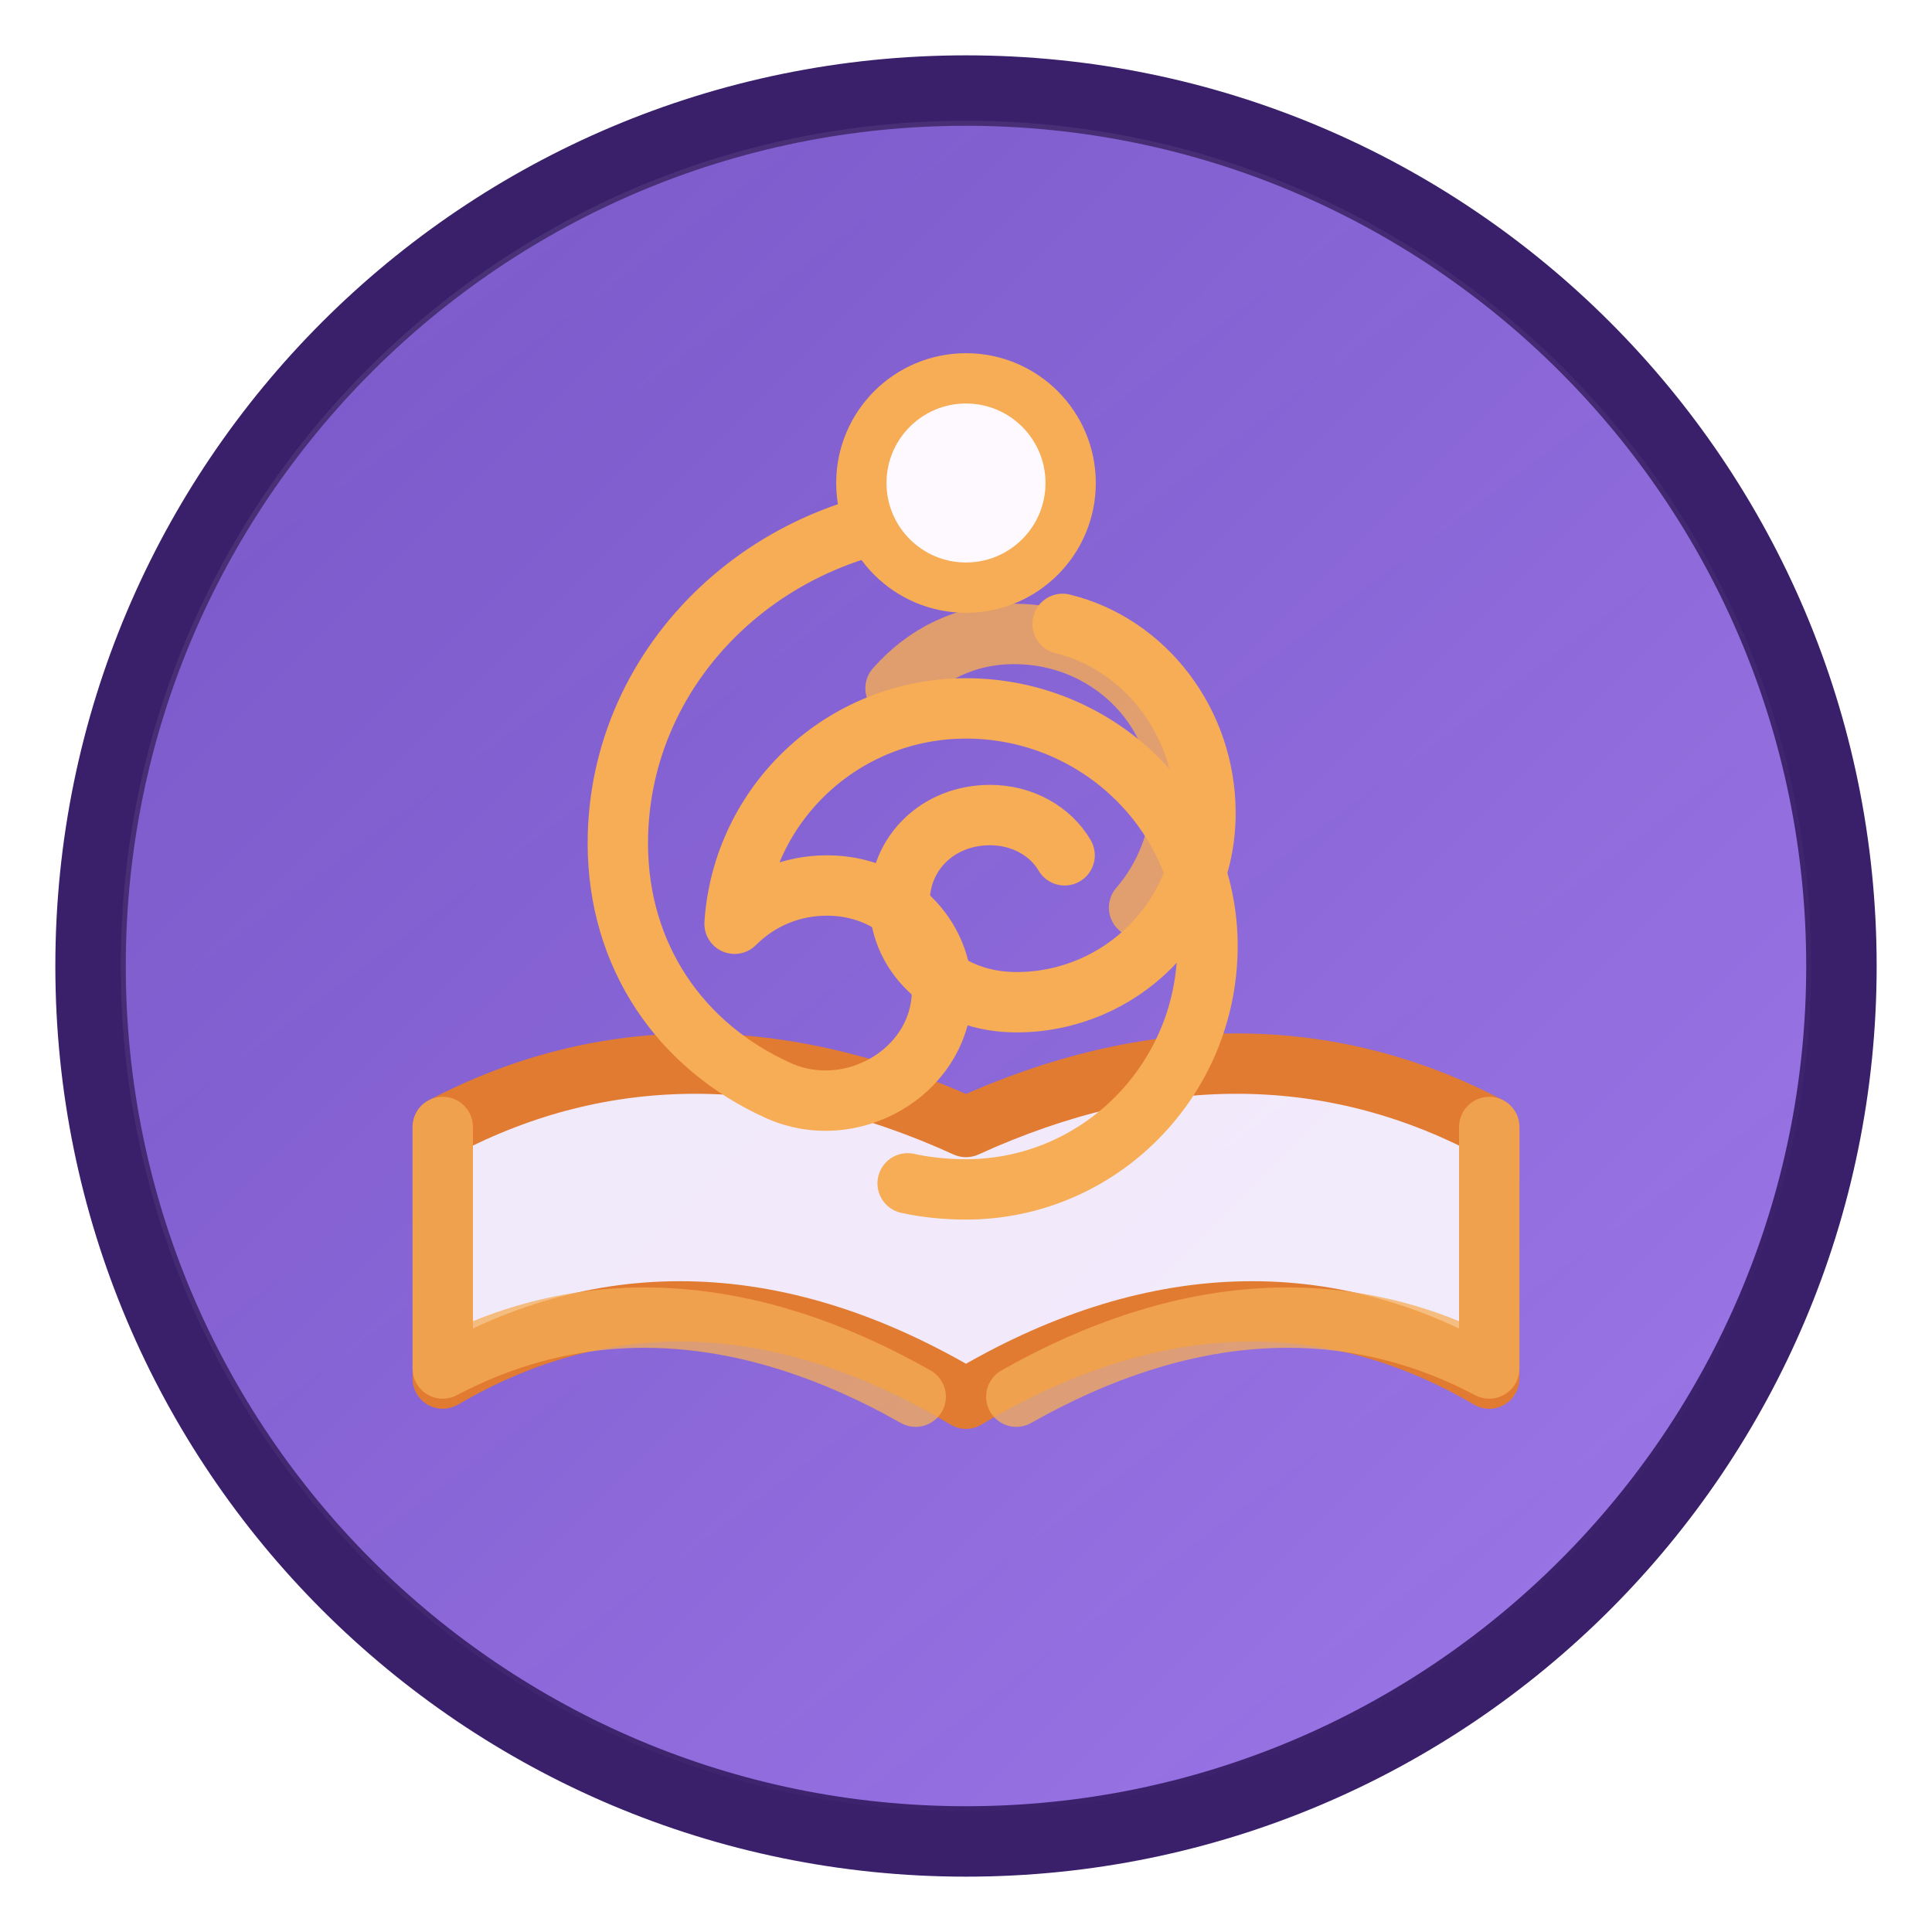
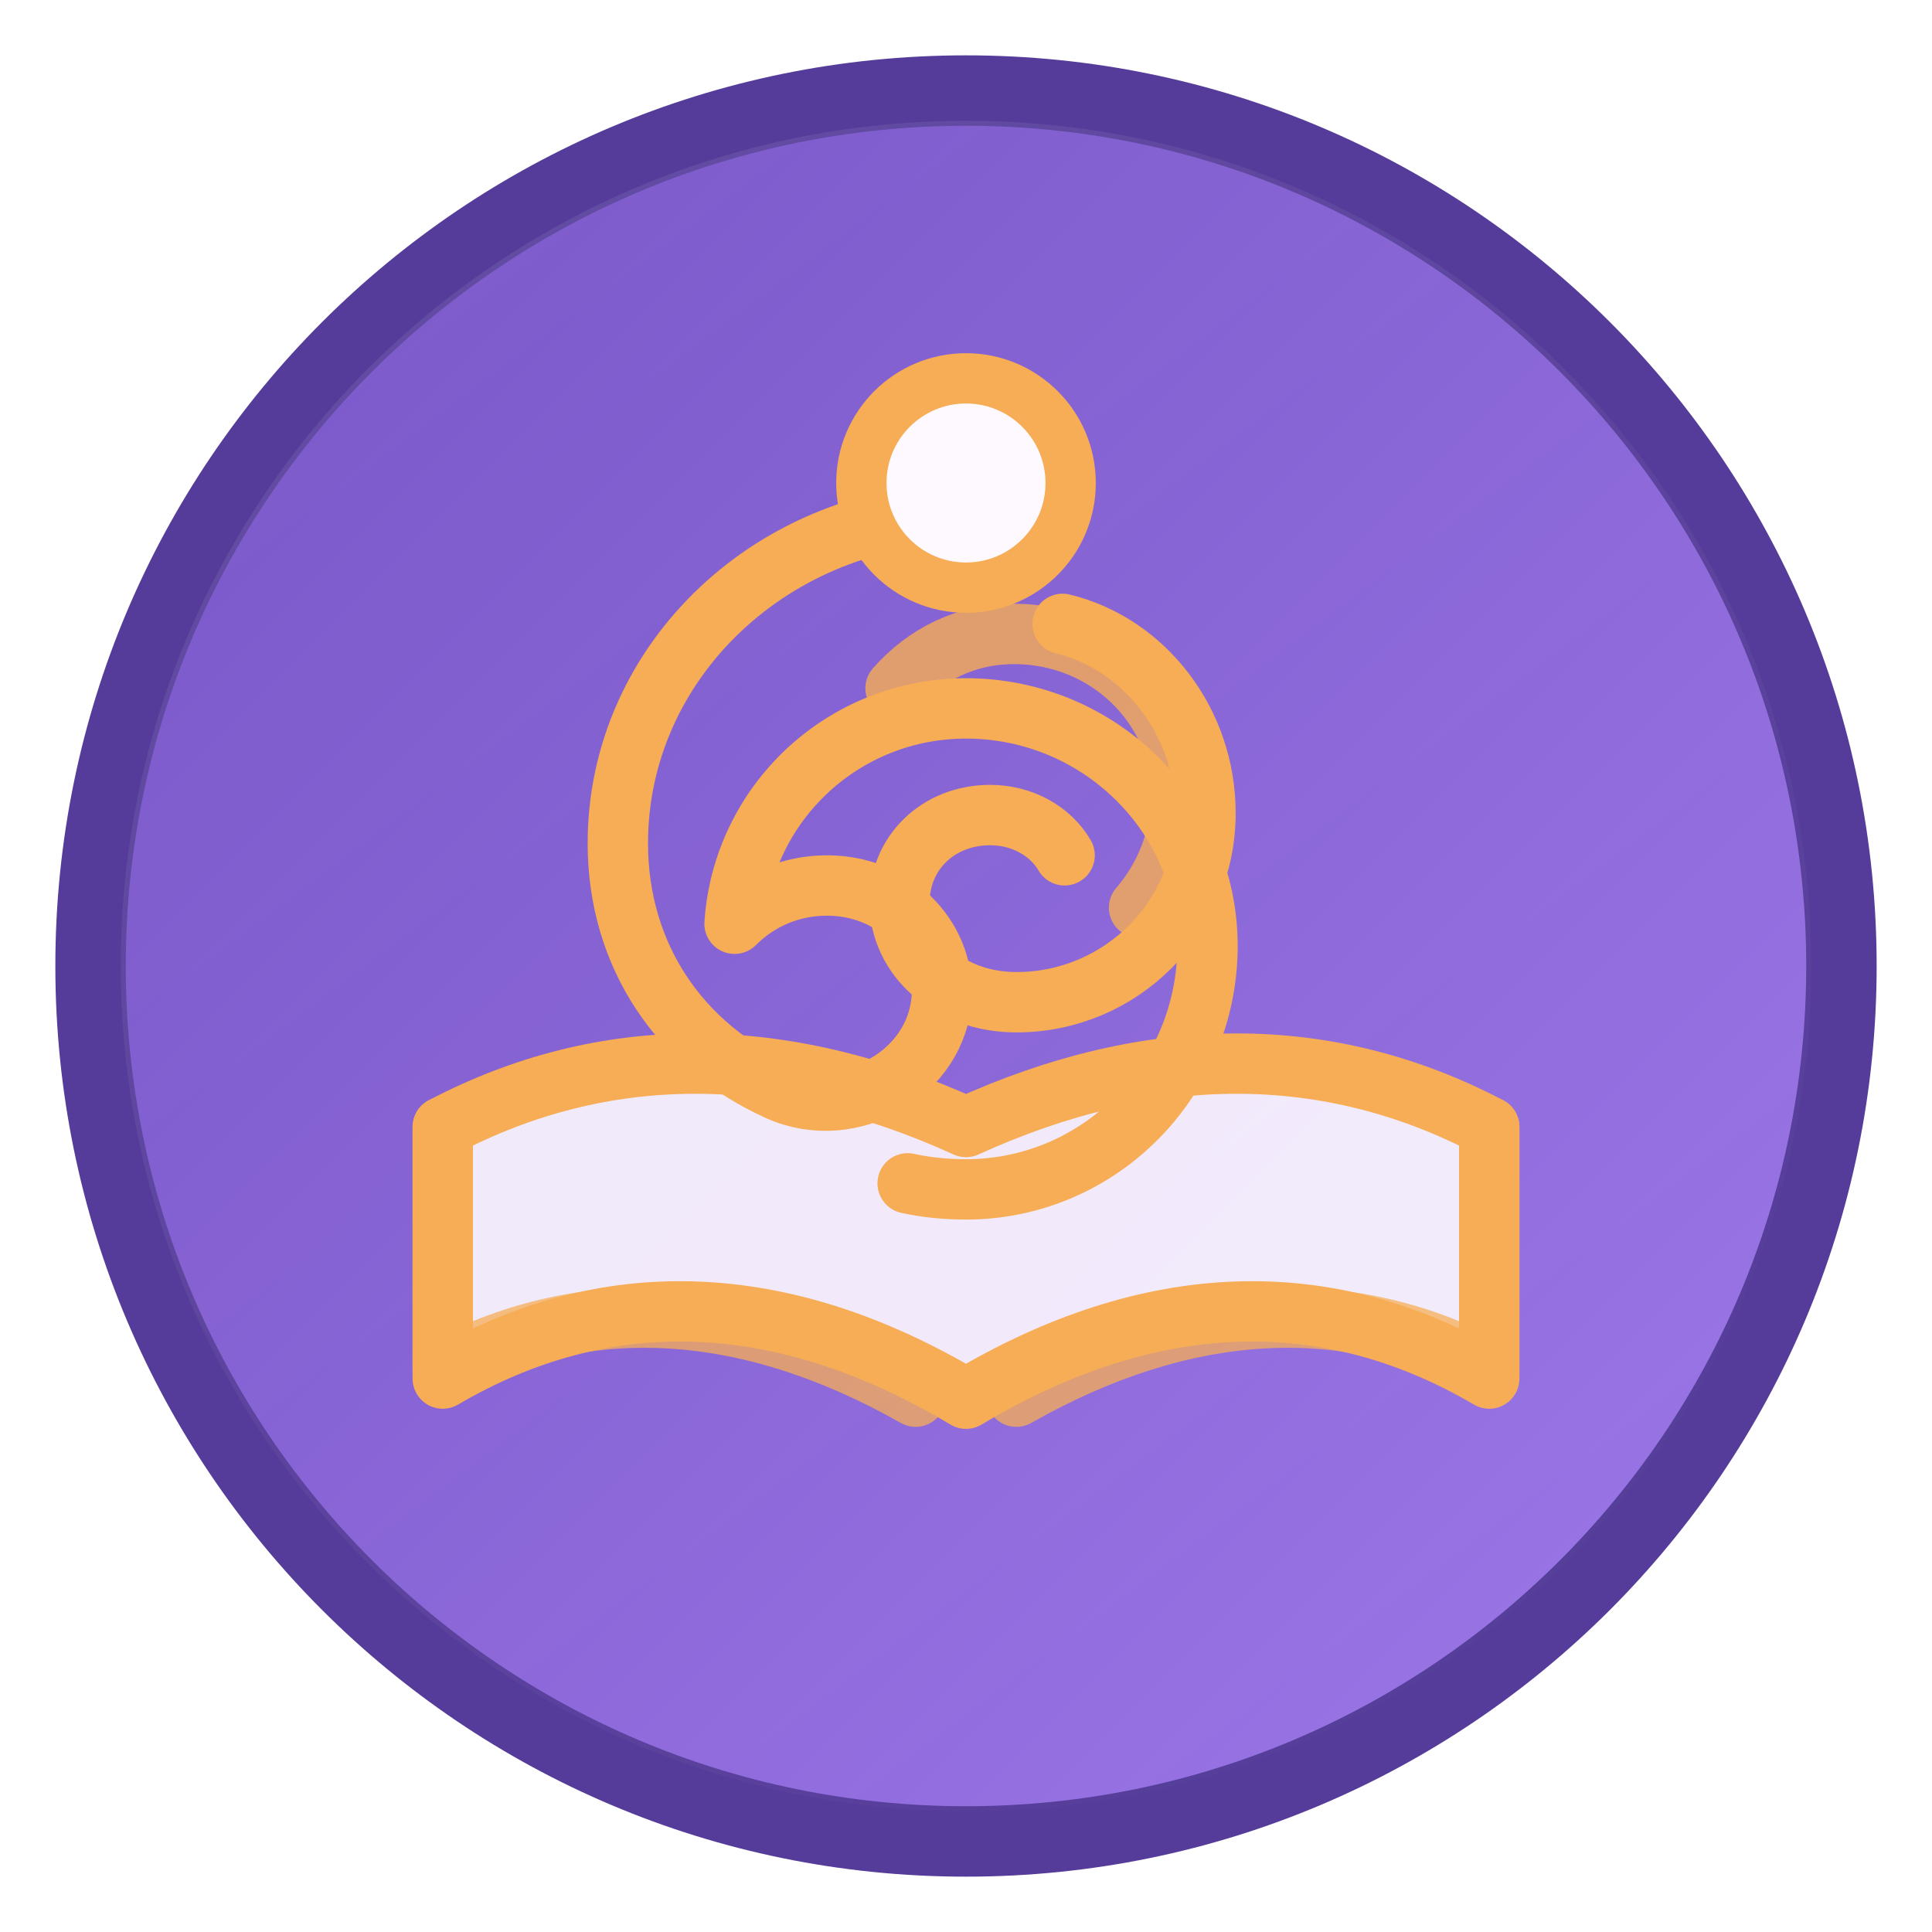
<svg xmlns="http://www.w3.org/2000/svg" viewBox="0 0 96 96" aria-hidden="true">
  <defs>
    <linearGradient id="almaGradient" x1="0" y1="0" x2="1" y2="1">
      <stop offset="0%" stop-color="#6B46C1" />
      <stop offset="100%" stop-color="#9F7AEA" />
    </linearGradient>
    <linearGradient id="almaGlow" x1="0.2" y1="0.1" x2="0.8" y2="0.9">
      <stop offset="0%" stop-color="#FFFFFF" stop-opacity="0.22" />
      <stop offset="100%" stop-color="#FFFFFF" stop-opacity="0.02" />
    </linearGradient>
  </defs>
-   <circle cx="48" cy="48" r="43.5" fill="url(#almaGradient)" stroke="#3A1F6B" stroke-width="3.5" />
+   <circle cx="48" cy="48" r="43.5" fill="url(#almaGradient)" stroke="#553C9A" stroke-width="3.5" />
  <circle cx="48" cy="48" r="42" fill="url(#almaGlow)" opacity="0.35" />
  <g fill="none" stroke="#F6AD55" stroke-linecap="round" stroke-linejoin="round" stroke-width="3">
-     <path d="M22 56c8-4.2 16.8-4.2 26 0 9.2-4.2 18-4.2 26 0v12.5c-8-4.7-16.8-4.5-26 1-9.2-5.5-18-5.7-26-1z" fill="#FDF9FF" fill-opacity="0.9" stroke="#E17B32" />
+     <path d="M22 56c8-4.2 16.8-4.2 26 0 9.2-4.2 18-4.2 26 0v12.5c-8-4.7-16.8-4.5-26 1-9.2-5.5-18-5.7-26-1z" fill="#FDF9FF" fill-opacity="0.9" stroke="#F6AD55" />
    <path d="M22 56v12c7.2-3.8 15.2-3.3 23.5 1.4" opacity="0.75" stroke="#F6AD55" />
    <path d="M74 56v12c-7.2-3.8-15.2-3.3-23.5 1.4" opacity="0.75" stroke="#F6AD55" />
    <path d="M48 25.5c-9.5 0-17.3 7.3-17.3 16.4 0 5.6 3.1 10.1 8 12.3 3.6 1.6 7.9-0.9 8.1-4.7 0.1-3-2.4-5.5-5.7-5.5-1.8 0-3.4 0.7-4.6 1.9 0.4-6 5.4-10.7 11.5-10.7 6.6 0 12 5.3 12 11.8 0 6.7-5.4 12.1-12 12.1-1 0-2-0.1-2.9-0.3" />
    <path d="M52.8 31c4.1 1 7.1 4.9 7.1 9.4 0 5.2-4.2 9.4-9.4 9.4-3.3 0-5.8-2.2-5.8-5 0-2.4 1.9-4.3 4.5-4.3 1.6 0 3 .8 3.7 2" />
    <path d="M44.5 34.2c1.5-1.7 3.5-2.7 5.9-2.7 4.6 0 8.3 3.6 8.3 8 0 2.1-0.8 4.1-2.1 5.6" opacity="0.8" />
  </g>
  <circle cx="48" cy="24" r="5.2" fill="#FDF9FF" stroke="#F6AD55" stroke-width="2.5" />
</svg>
